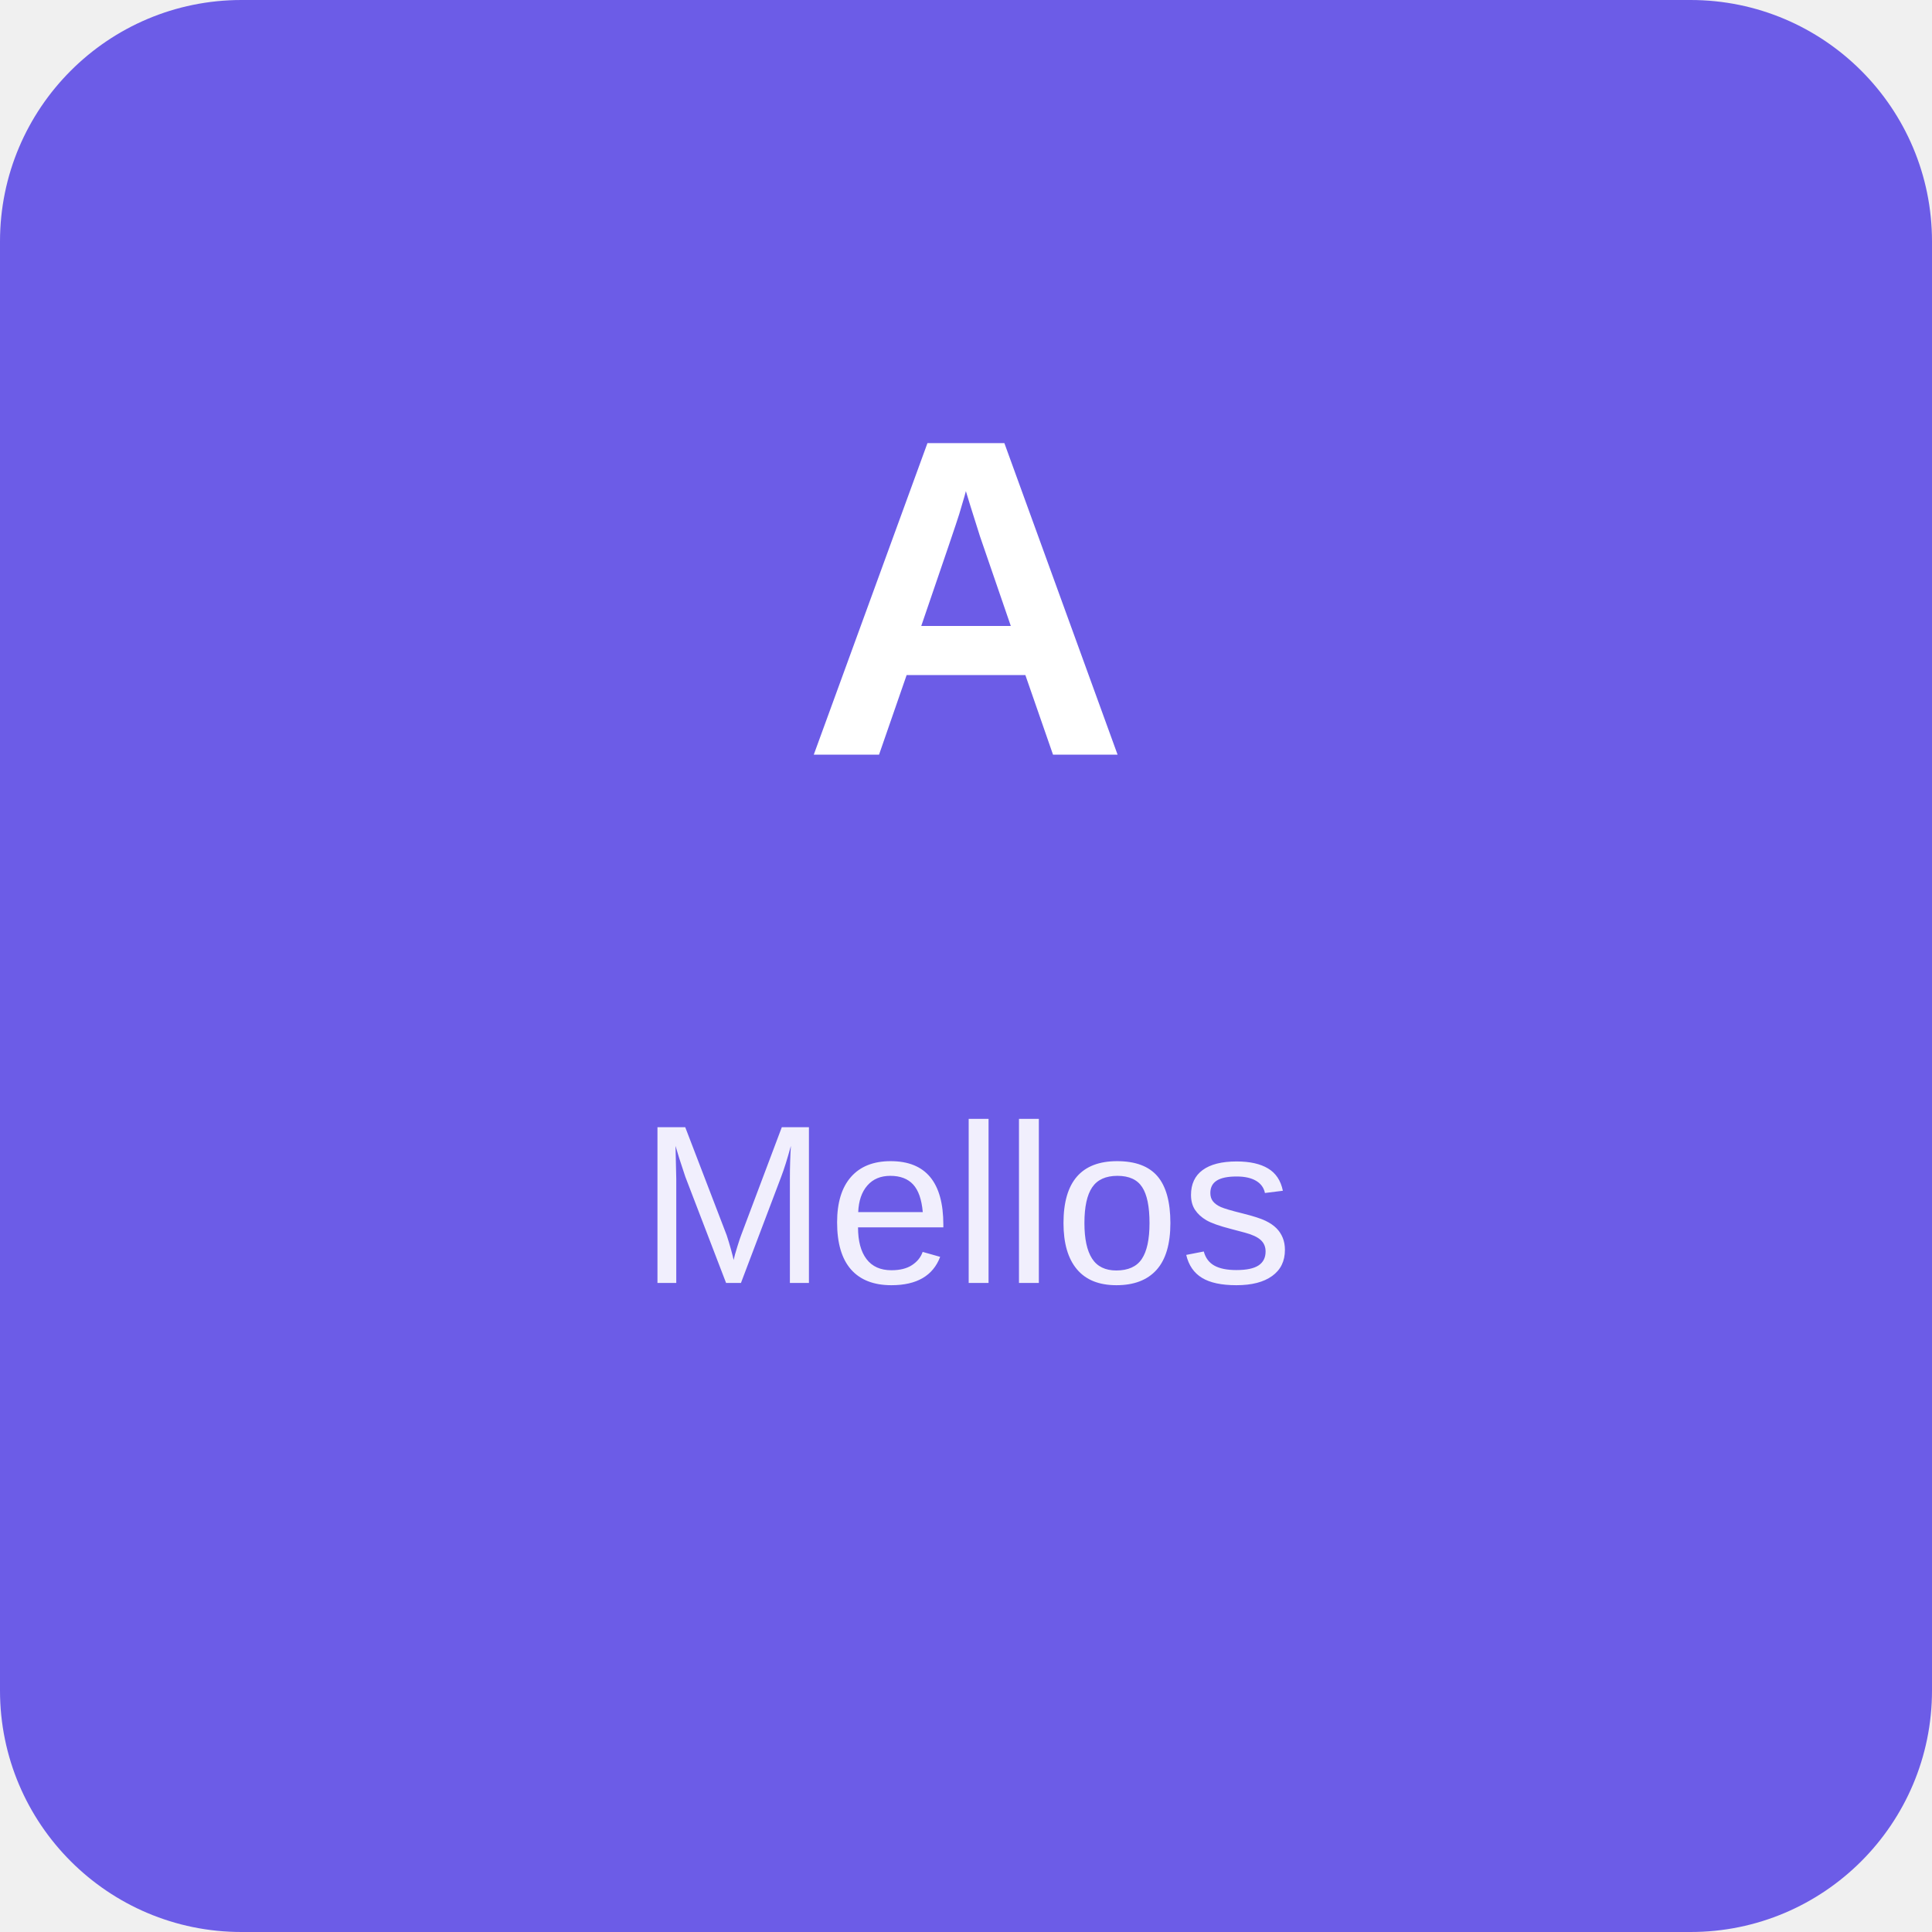
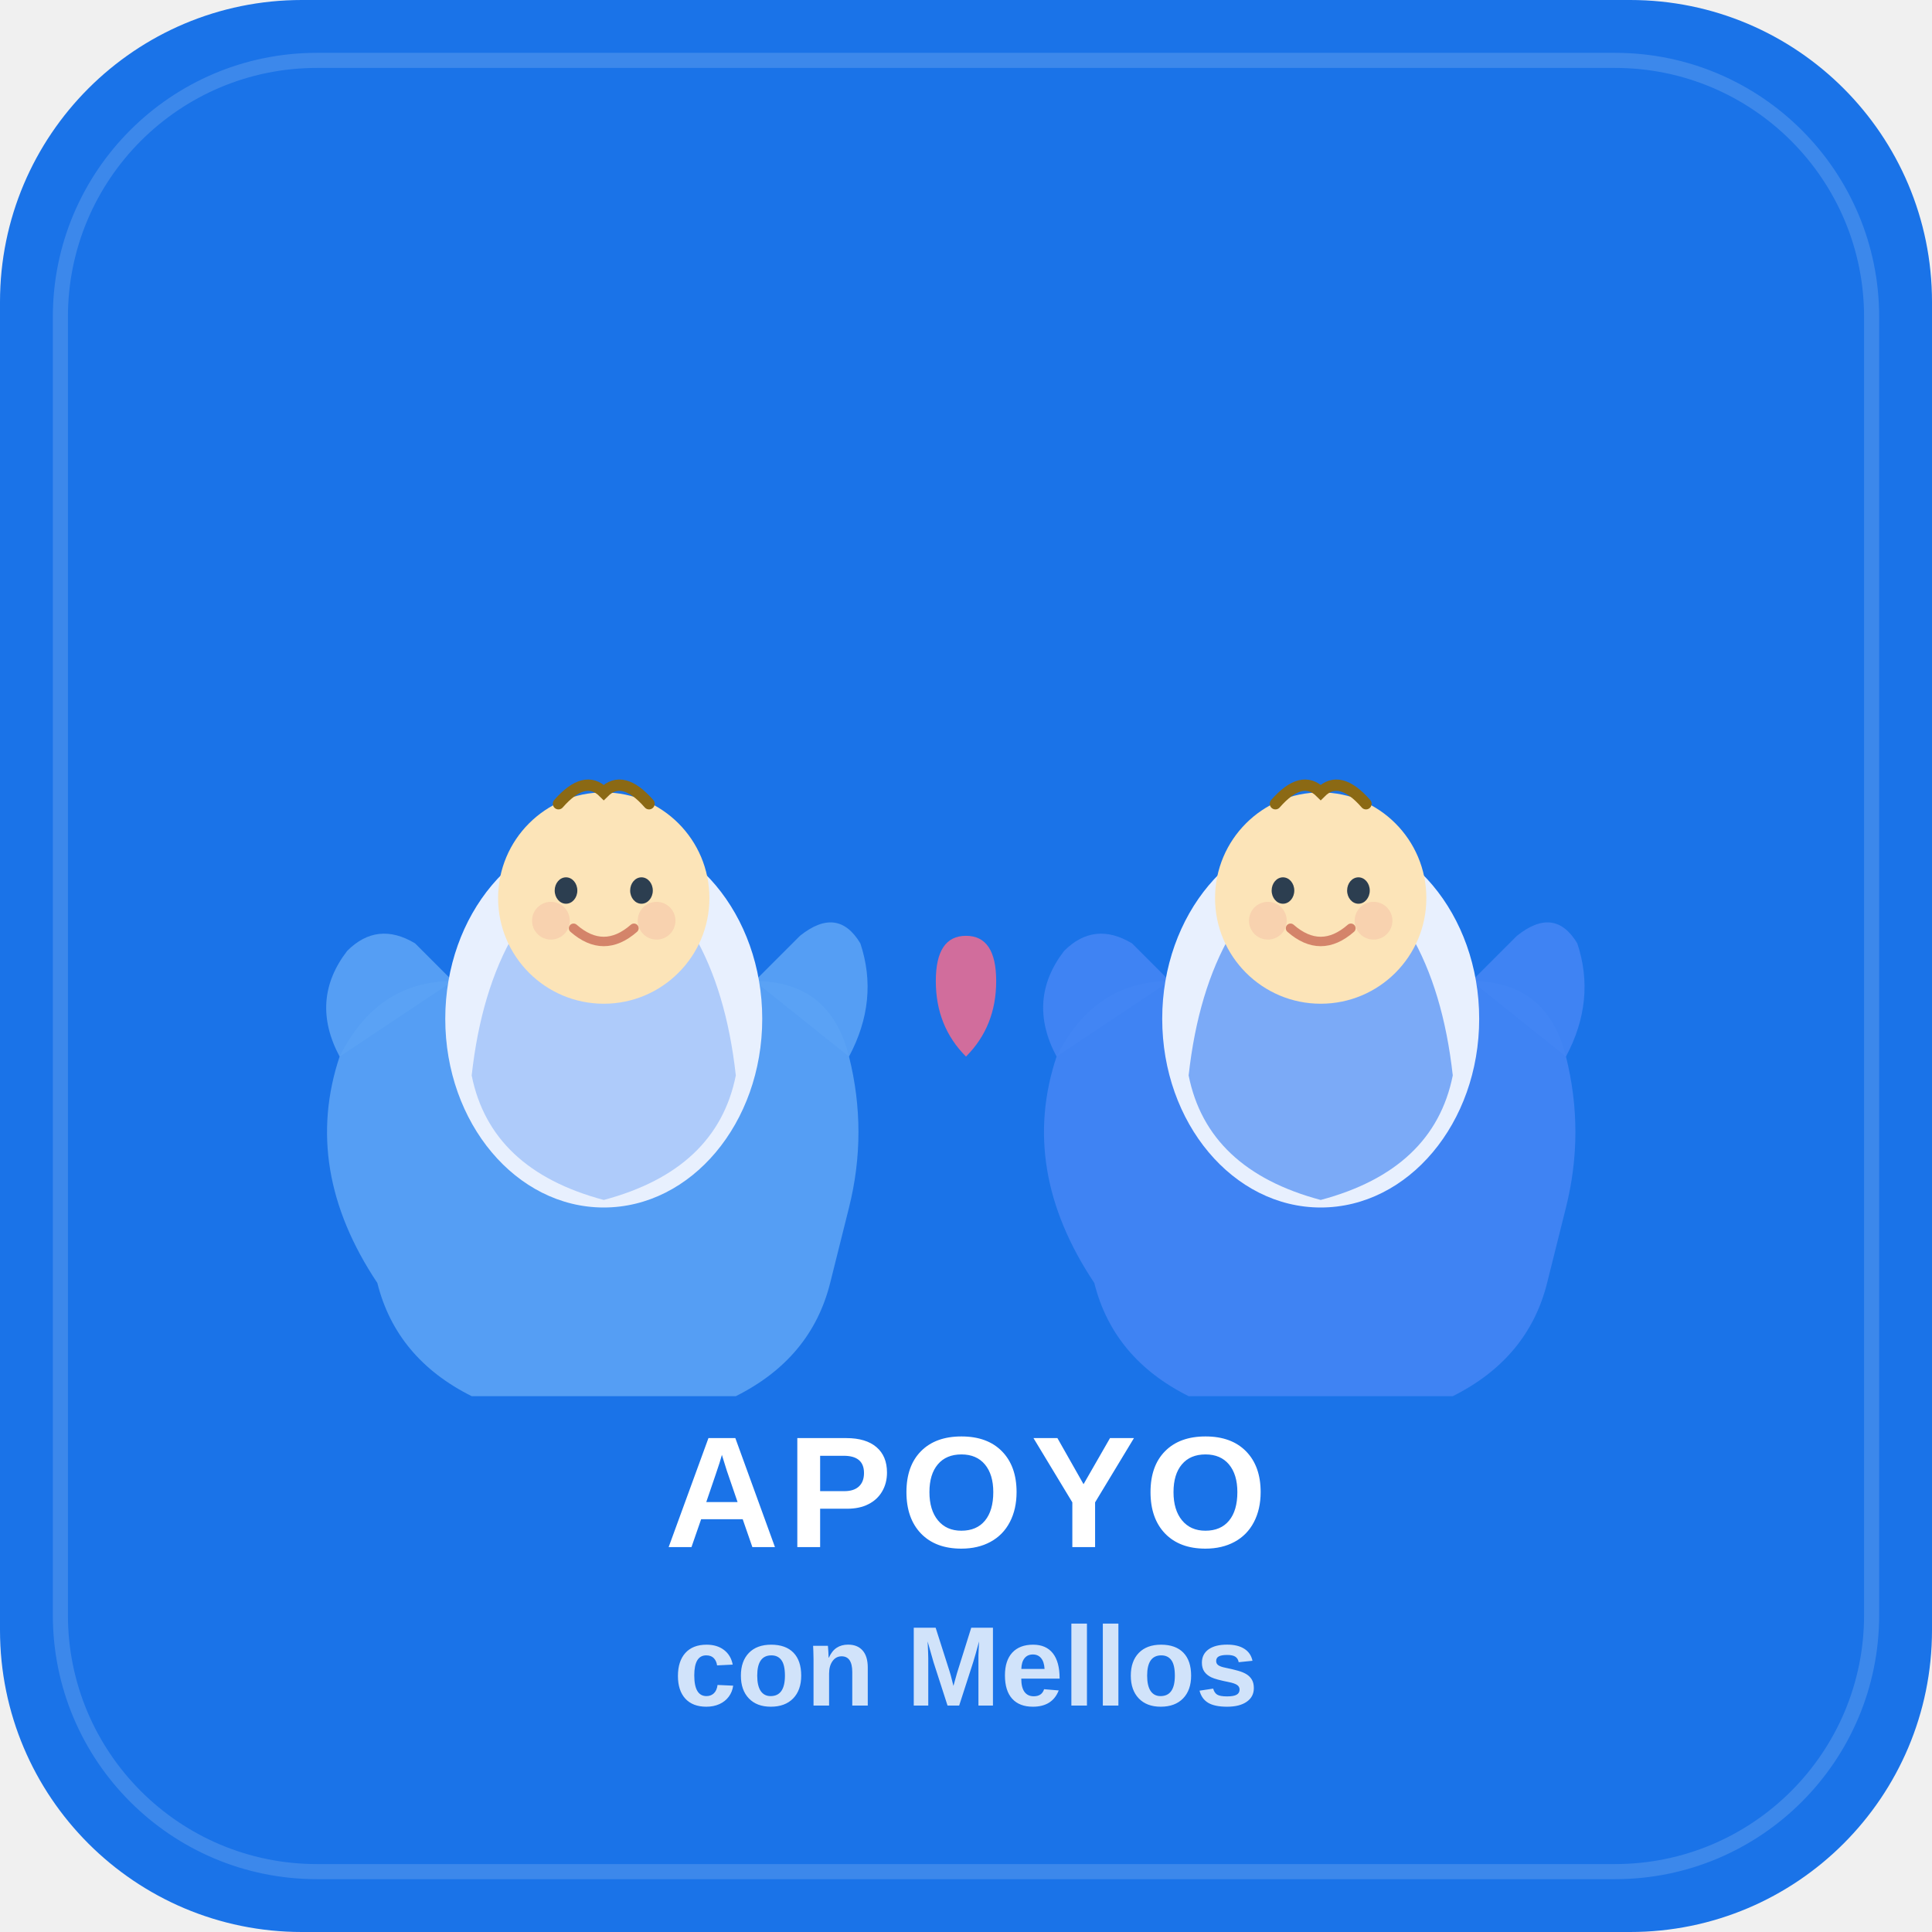
<svg xmlns="http://www.w3.org/2000/svg" viewBox="0 0 512 512">
-   <rect width="512" height="512" rx="64" fill="#6c5ce7" />
-   <text x="256" y="200" text-anchor="middle" font-size="120" font-family="Arial" fill="white" font-weight="bold">A</text>
-   <text x="256" y="340" text-anchor="middle" font-size="60" font-family="Arial" fill="rgba(255,255,255,0.9)">Mellos</text>
+   <rect width="512" height="512" rx="80" fill="#1a73e8" />
+   <rect x="16" y="16" width="480" height="480" rx="68" fill="none" stroke="rgba(255,255,255,0.15)" stroke-width="4" />
+   <path d="M100,340 Q80,310 90,280 Q100,260 120,260 L200,260 Q220,260 225,280 Q230,300 225,320 L220,340 Q215,360 195,370 L125,370 Q105,360 100,340Z" fill="#5ba3f5" opacity="0.9" />
+   <path d="M90,280 Q82,265 92,252 Q100,244 110,250 L120,260" fill="#5ba3f5" opacity="0.9" />
+   <path d="M225,280 Q233,265 228,250 Q222,240 212,248 L200,260" fill="#5ba3f5" opacity="0.9" />
+   <path d="M290,340 Q270,310 280,280 Q290,260 310,260 L390,260 Q410,260 415,280 Q420,300 415,320 L410,340 Q405,360 385,370 L315,370 Q295,360 290,340Z" fill="#4285f4" opacity="0.9" />
+   <path d="M280,280 Q272,265 282,252 Q290,244 300,250 L310,260" fill="#4285f4" opacity="0.9" />
+   <path d="M415,280 Q423,265 418,250 Q412,240 402,248 L390,260" fill="#4285f4" opacity="0.9" />
+   <ellipse cx="160" cy="270" rx="42" ry="50" fill="#e8f0fe" />
+   <path d="M125,285 Q130,240 160,225 Q190,240 195,285 Q190,310 160,318 Q130,310 125,285Z" fill="#aecbfa" />
+   <circle cx="160" cy="238" r="28" fill="#fce4b8" />
+   <ellipse cx="150" cy="236" rx="3" ry="3.5" fill="#2c3e50" />
+   <ellipse cx="170" cy="236" rx="3" ry="3.5" fill="#2c3e50" />
+   <path d="M152,246 Q160,253 168,246" fill="none" stroke="#d4846a" stroke-width="2.5" stroke-linecap="round" />
+   <circle cx="146" cy="244" r="5" fill="#f5c6a8" opacity="0.6" />
+   <circle cx="174" cy="244" r="5" fill="#f5c6a8" opacity="0.6" />
+   <path d="M148,213 Q155,205 160,210 Q165,205 172,213" fill="none" stroke="#8B6914" stroke-width="3" stroke-linecap="round" />
+   <ellipse cx="350" cy="270" rx="42" ry="50" fill="#e8f0fe" />
+   <path d="M315,285 Q320,240 350,225 Q380,240 385,285 Q380,310 350,318 Q320,310 315,285Z" fill="#7baaf7" />
+   <circle cx="350" cy="238" r="28" fill="#fce4b8" />
+   <ellipse cx="340" cy="236" rx="3" ry="3.5" fill="#2c3e50" />
+   <ellipse cx="360" cy="236" rx="3" ry="3.5" fill="#2c3e50" />
+   <path d="M342,246 Q350,253 358,246" fill="none" stroke="#d4846a" stroke-width="2.5" stroke-linecap="round" />
+   <circle cx="336" cy="244" r="5" fill="#f5c6a8" opacity="0.6" />
+   <circle cx="364" cy="244" r="5" fill="#f5c6a8" opacity="0.6" />
+   <path d="M338,213 Q345,205 350,210 Q355,205 362,213" fill="none" stroke="#8B6914" stroke-width="3" stroke-linecap="round" />
+   <path d="M248,260 Q248,248 256,248 Q264,248 264,260 Q264,272 256,280 Q248,272 248,260Z" fill="#ff6b8a" opacity="0.8" />
+   <text x="256" y="410" text-anchor="middle" font-size="42" font-family="Arial, sans-serif" fill="white" font-weight="700" letter-spacing="2">APOYO</text>
+   <text x="256" y="452" text-anchor="middle" font-size="30" font-family="Arial, sans-serif" fill="rgba(255,255,255,0.8)" font-weight="600">con Mellos</text>
</svg>
